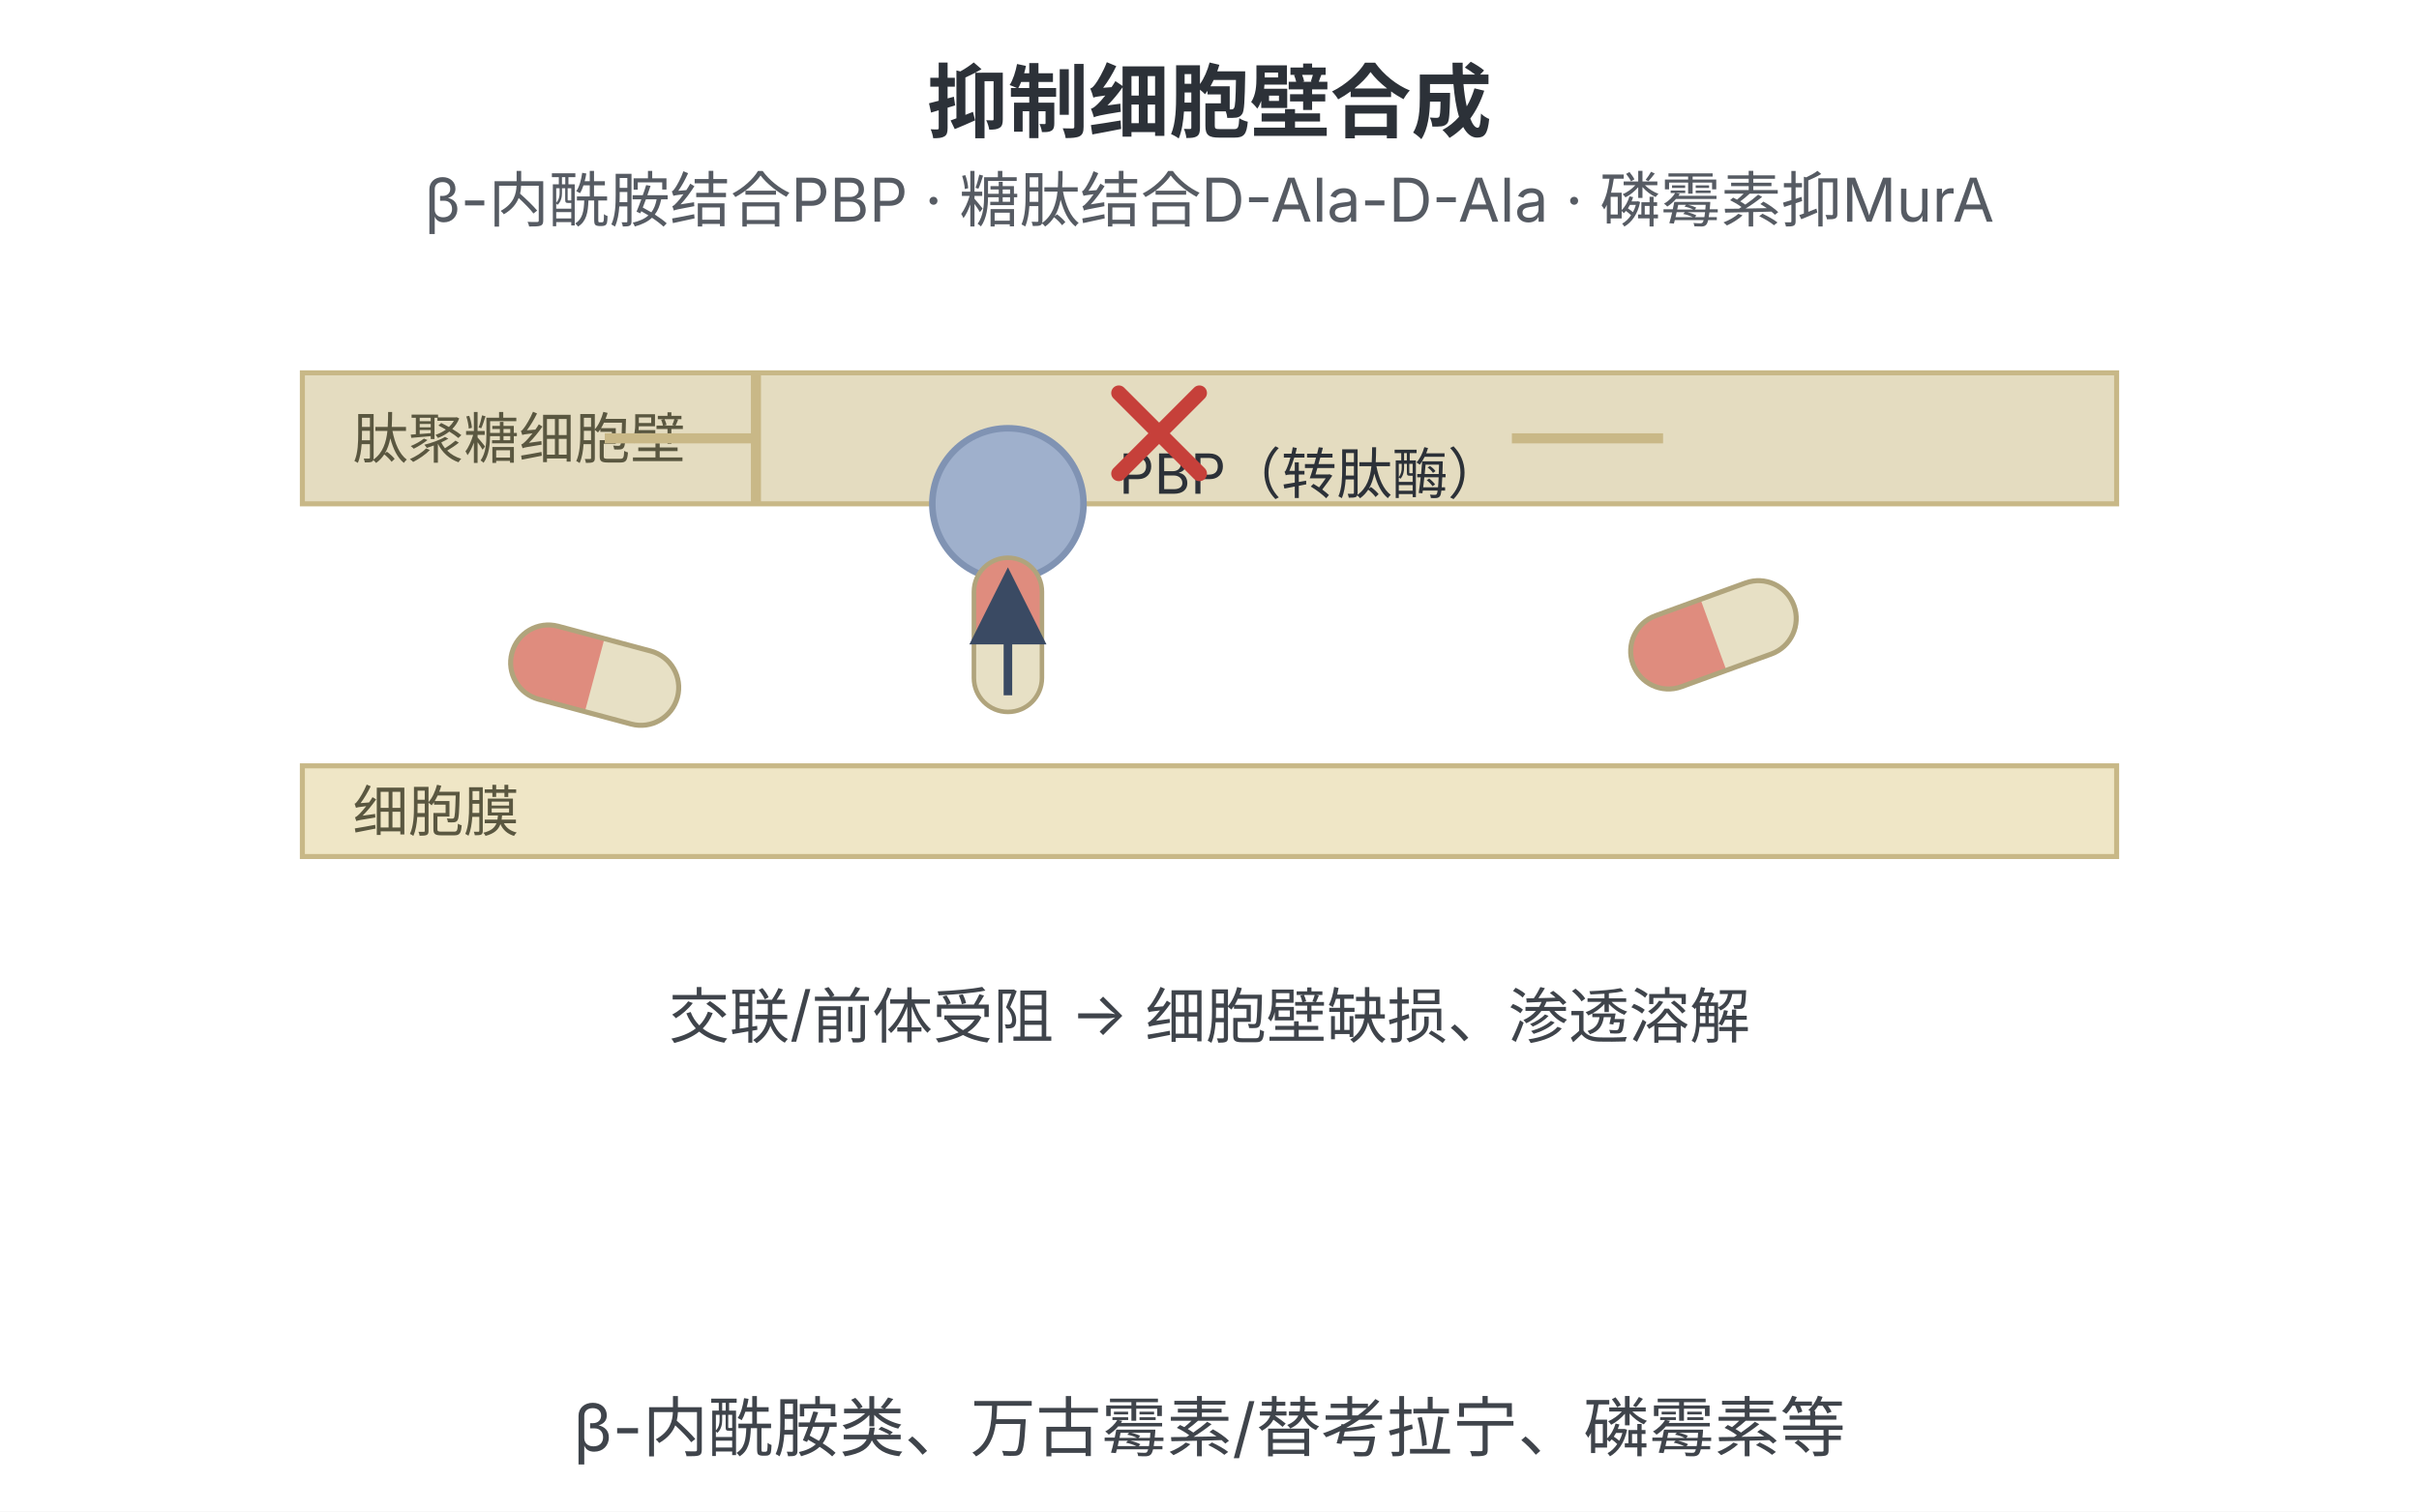
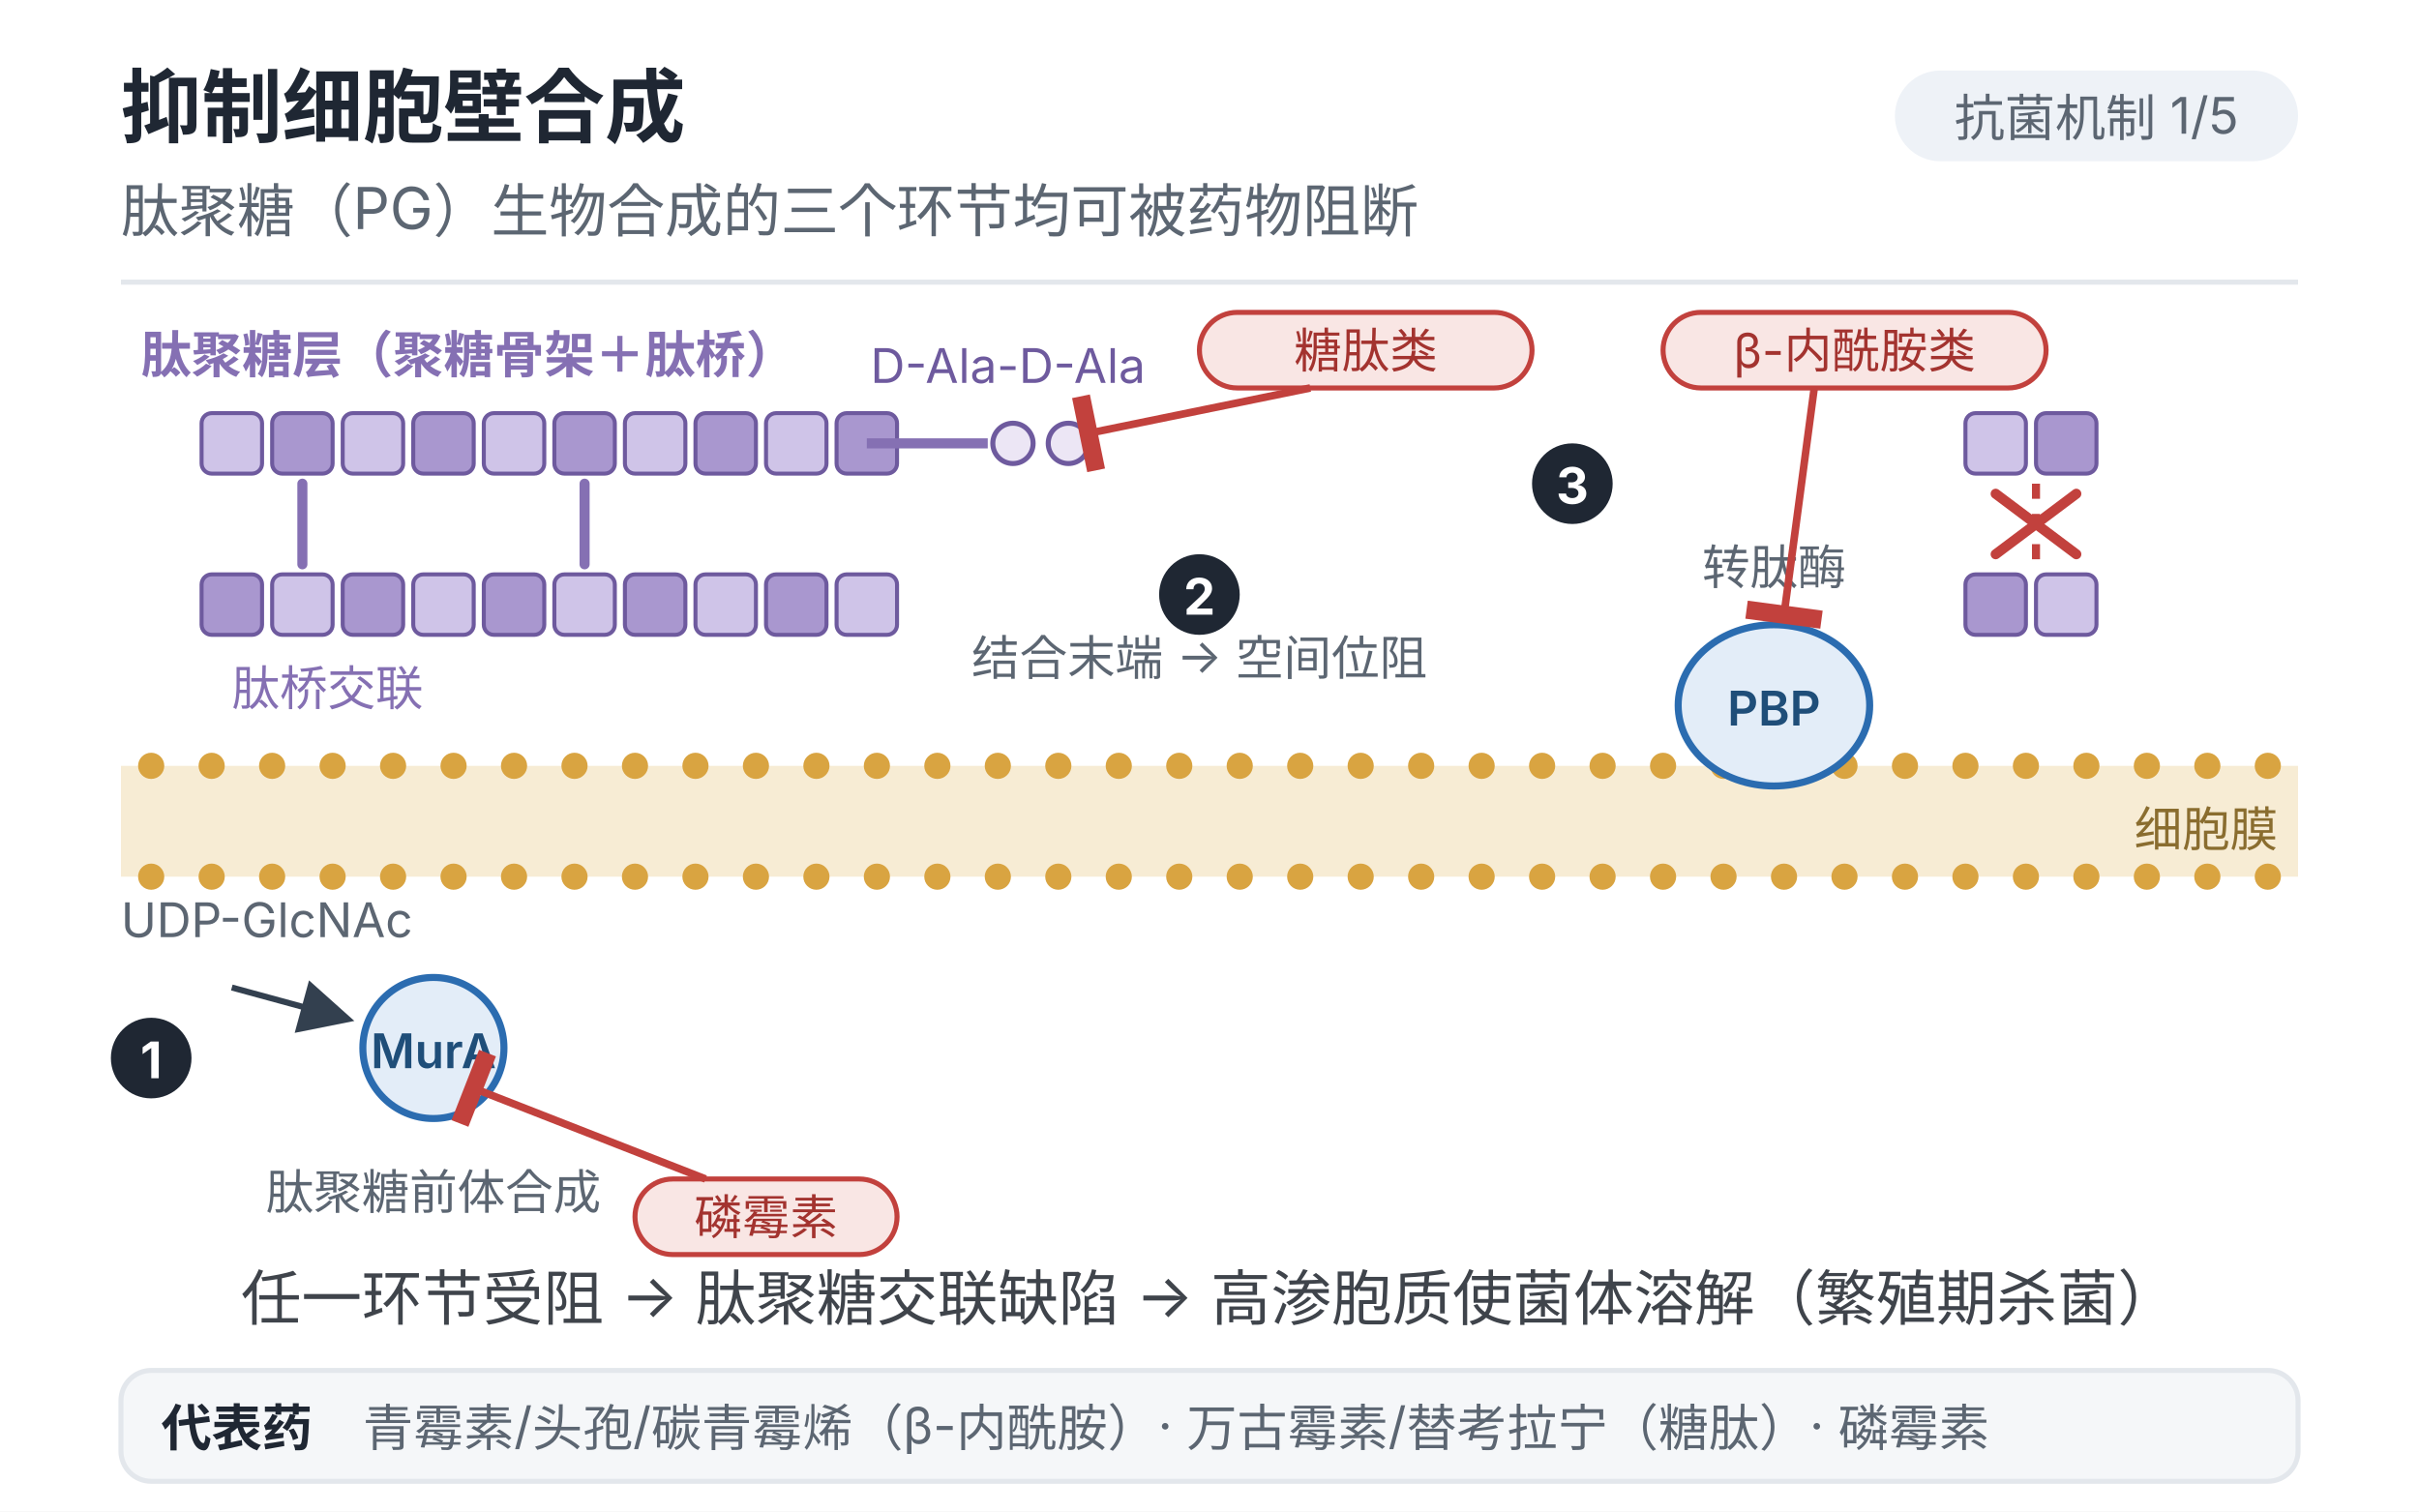
- <svg xmlns="http://www.w3.org/2000/svg" viewBox="0 0 480 300" width="480" height="300" role="img" font-family="-apple-system,'PingFang SC','Microsoft YaHei',sans-serif">
+ <svg xmlns="http://www.w3.org/2000/svg" viewBox="0 0 480 300" role="img" font-family="-apple-system,'PingFang SC','Microsoft YaHei',sans-serif">
  <defs>
-     <clipPath id="cap">
-       <rect x="-17" y="-7.5" width="34" height="15" rx="7.5" />
-     </clipPath>
    <marker id="arr" markerWidth="9" markerHeight="9" refX="7" refY="4.5" orient="auto">
-       <path d="M0,0 L9,4.5 L0,9 z" fill="#3a4a63" />
+       <path d="M0,0 L9,4.5 L0,9 z" fill="#33404f" />
    </marker>
-     <marker id="arrG" markerWidth="9" markerHeight="9" refX="7" refY="4.5" orient="auto">
-       <path d="M0,0 L9,4.5 L0,9 z" fill="#3f7a52" />
+     <marker id="blk" markerWidth="8" markerHeight="12" refX="6" refY="6" orient="auto">
+       <line x1="6" y1="1" x2="6" y2="11" stroke="#c2413d" stroke-width="2.4" />
    </marker>
  </defs>
-   <rect width="100%" height="100%" fill="#ffffff" />
-   <text x="240" y="26" font-size="16" fill="#2c3138" text-anchor="middle" font-weight="700">抑制细胞壁合成</text>
-   <text x="240" y="44" font-size="12" fill="#565b63" text-anchor="middle">β-内酰胺结合PBP · 糖肽结合D-Ala-D-Ala · 磷霉素抑MurA</text>
-   <rect x="60" y="74" width="360" height="26" fill="#e4dcc0" stroke="#c8b887" />
-   <text x="70" y="91" font-size="11" fill="#5a5740" text-anchor="start">肽聚糖细胞壁</text>
-   <rect x="60" y="152" width="360" height="18" fill="#efe6c6" stroke="#c8b887" />
-   <text x="70" y="165" font-size="11" fill="#5a5740" text-anchor="start">细胞膜</text>
-   <circle cx="200" cy="100" r="15" fill="#9fb0cc" stroke="#8093b3" stroke-width="1.3" />
-   <text x="222" y="98" font-size="11" fill="#2c3138" text-anchor="start">PBP（转肽酶）</text>
-   <g transform="translate(200,126) rotate(90) scale(0.9)">
-     <rect x="-17" y="-7.5" width="34" height="15" rx="7.5" fill="#e7e0c5" />
-     <rect x="-17" y="-7.5" width="17" height="15" fill="#df8c7e" clip-path="url(#cap)" />
-     <rect x="-17" y="-7.5" width="34" height="15" rx="7.5" fill="none" stroke="#b0a47c" stroke-width="1" />
+   <rect width="480" height="300" fill="#ffffff" />
+   <text x="24" y="27" font-size="16" font-weight="700" fill="#1f2733">抑制细胞壁合成</text>
+   <rect x="376" y="14" width="80" height="18" rx="9" fill="#eef2f7" />
+   <text x="416" y="27" text-anchor="middle" font-size="10" fill="#5c6672">抗菌机制 1/5</text>
+   <text x="24" y="46" font-size="11.5" fill="#5c6672">肽聚糖（PG）生物合成的三个环节均可被药物阻断</text>
+   <line x1="24" y1="56" x2="456" y2="56" stroke="#e3e7ec" />
+   <text x="28" y="74" font-size="10" fill="#8570b3" font-weight="700">肽聚糖层（聚糖骨架＋肽桥）</text>
+   <g stroke="#6e5a9e" stroke-width="0.8">
+     <rect x="40" y="82" width="12" height="12" rx="2" fill="#cfc4e8" />
+     <rect x="54" y="82" width="12" height="12" rx="2" fill="#a997cf" />
+     <rect x="68" y="82" width="12" height="12" rx="2" fill="#cfc4e8" />
+     <rect x="82" y="82" width="12" height="12" rx="2" fill="#a997cf" />
+     <rect x="96" y="82" width="12" height="12" rx="2" fill="#cfc4e8" />
+     <rect x="110" y="82" width="12" height="12" rx="2" fill="#a997cf" />
+     <rect x="124" y="82" width="12" height="12" rx="2" fill="#cfc4e8" />
+     <rect x="138" y="82" width="12" height="12" rx="2" fill="#a997cf" />
+     <rect x="152" y="82" width="12" height="12" rx="2" fill="#cfc4e8" />
+     <rect x="166" y="82" width="12" height="12" rx="2" fill="#a997cf" />
+     <rect x="40" y="114" width="12" height="12" rx="2" fill="#a997cf" />
+     <rect x="54" y="114" width="12" height="12" rx="2" fill="#cfc4e8" />
+     <rect x="68" y="114" width="12" height="12" rx="2" fill="#a997cf" />
+     <rect x="82" y="114" width="12" height="12" rx="2" fill="#cfc4e8" />
+     <rect x="96" y="114" width="12" height="12" rx="2" fill="#a997cf" />
+     <rect x="110" y="114" width="12" height="12" rx="2" fill="#cfc4e8" />
+     <rect x="124" y="114" width="12" height="12" rx="2" fill="#a997cf" />
+     <rect x="138" y="114" width="12" height="12" rx="2" fill="#cfc4e8" />
+     <rect x="152" y="114" width="12" height="12" rx="2" fill="#a997cf" />
+     <rect x="166" y="114" width="12" height="12" rx="2" fill="#cfc4e8" />
  </g>
-   <line x1="200" y1="138" x2="200" y2="116" stroke="#3a4a63" stroke-width="1.7" marker-end="url(#arr)" />
-   <g stroke="#c6403a" stroke-width="3" stroke-linecap="round">
-     <line x1="222" y1="78" x2="238" y2="94" />
-     <line x1="222" y1="94" x2="238" y2="78" />
+   <g stroke="#8570b3" stroke-width="2" stroke-linecap="round">
+     <line x1="60" y1="96" x2="60" y2="112" />
+     <line x1="116" y1="96" x2="116" y2="112" />
  </g>
-   <g stroke="#c9b887" stroke-width="2">
-     <line x1="120" y1="87" x2="150" y2="87" />
-     <line x1="150" y1="74" x2="150" y2="100" />
-     <line x1="300" y1="87" x2="330" y2="87" />
+   <text x="46" y="140" font-size="9.5" fill="#8570b3">肽桥交联</text>
+   <line x1="172" y1="88" x2="196" y2="88" stroke="#8570b3" stroke-width="2" />
+   <circle cx="201" cy="88" r="4" fill="#ece6f5" stroke="#6e5a9e" stroke-width="1" />
+   <circle cx="212" cy="88" r="4" fill="#ece6f5" stroke="#6e5a9e" stroke-width="1" />
+   <text x="200" y="76" text-anchor="middle" font-size="9.5" fill="#6e5a9e">D-Ala-D-Ala</text>
+   <rect x="24" y="152" width="432" height="22" fill="#f7ecd4" />
+   <g fill="#d9a441">
+     <circle cx="30" cy="152" r="2.6" />
+     <circle cx="42" cy="152" r="2.6" />
+     <circle cx="54" cy="152" r="2.6" />
+     <circle cx="66" cy="152" r="2.6" />
+     <circle cx="78" cy="152" r="2.6" />
+     <circle cx="90" cy="152" r="2.6" />
+     <circle cx="102" cy="152" r="2.6" />
+     <circle cx="114" cy="152" r="2.6" />
+     <circle cx="126" cy="152" r="2.6" />
+     <circle cx="138" cy="152" r="2.6" />
+     <circle cx="150" cy="152" r="2.6" />
+     <circle cx="162" cy="152" r="2.6" />
+     <circle cx="174" cy="152" r="2.6" />
+     <circle cx="186" cy="152" r="2.6" />
+     <circle cx="198" cy="152" r="2.6" />
+     <circle cx="210" cy="152" r="2.6" />
+     <circle cx="222" cy="152" r="2.6" />
+     <circle cx="234" cy="152" r="2.6" />
+     <circle cx="246" cy="152" r="2.6" />
+     <circle cx="258" cy="152" r="2.6" />
+     <circle cx="270" cy="152" r="2.6" />
+     <circle cx="282" cy="152" r="2.6" />
+     <circle cx="294" cy="152" r="2.6" />
+     <circle cx="306" cy="152" r="2.6" />
+     <circle cx="318" cy="152" r="2.6" />
+     <circle cx="330" cy="152" r="2.6" />
+     <circle cx="342" cy="152" r="2.6" />
+     <circle cx="354" cy="152" r="2.6" />
+     <circle cx="366" cy="152" r="2.6" />
+     <circle cx="378" cy="152" r="2.6" />
+     <circle cx="390" cy="152" r="2.6" />
+     <circle cx="402" cy="152" r="2.6" />
+     <circle cx="414" cy="152" r="2.6" />
+     <circle cx="426" cy="152" r="2.6" />
+     <circle cx="438" cy="152" r="2.6" />
+     <circle cx="450" cy="152" r="2.6" />
+     <circle cx="30" cy="174" r="2.6" />
+     <circle cx="42" cy="174" r="2.6" />
+     <circle cx="54" cy="174" r="2.6" />
+     <circle cx="66" cy="174" r="2.6" />
+     <circle cx="78" cy="174" r="2.6" />
+     <circle cx="90" cy="174" r="2.6" />
+     <circle cx="102" cy="174" r="2.6" />
+     <circle cx="114" cy="174" r="2.6" />
+     <circle cx="126" cy="174" r="2.6" />
+     <circle cx="138" cy="174" r="2.6" />
+     <circle cx="150" cy="174" r="2.6" />
+     <circle cx="162" cy="174" r="2.6" />
+     <circle cx="174" cy="174" r="2.6" />
+     <circle cx="186" cy="174" r="2.6" />
+     <circle cx="198" cy="174" r="2.6" />
+     <circle cx="210" cy="174" r="2.6" />
+     <circle cx="222" cy="174" r="2.6" />
+     <circle cx="234" cy="174" r="2.6" />
+     <circle cx="246" cy="174" r="2.6" />
+     <circle cx="258" cy="174" r="2.6" />
+     <circle cx="270" cy="174" r="2.6" />
+     <circle cx="282" cy="174" r="2.6" />
+     <circle cx="294" cy="174" r="2.6" />
+     <circle cx="306" cy="174" r="2.6" />
+     <circle cx="318" cy="174" r="2.6" />
+     <circle cx="330" cy="174" r="2.6" />
+     <circle cx="342" cy="174" r="2.6" />
+     <circle cx="354" cy="174" r="2.6" />
+     <circle cx="366" cy="174" r="2.6" />
+     <circle cx="378" cy="174" r="2.6" />
+     <circle cx="390" cy="174" r="2.6" />
+     <circle cx="402" cy="174" r="2.6" />
+     <circle cx="414" cy="174" r="2.6" />
+     <circle cx="426" cy="174" r="2.6" />
+     <circle cx="438" cy="174" r="2.6" />
+     <circle cx="450" cy="174" r="2.6" />
  </g>
-   <text x="240" y="206" font-size="12" fill="#3f444b" text-anchor="middle">交联/前体受阻 → 细胞壁缺损、渗透溶解</text>
-   <g transform="translate(118,134) rotate(15) scale(1)">
-     <rect x="-17" y="-7.5" width="34" height="15" rx="7.5" fill="#e7e0c5" />
-     <rect x="-17" y="-7.5" width="17" height="15" fill="#df8c7e" clip-path="url(#cap)" />
-     <rect x="-17" y="-7.5" width="34" height="15" rx="7.5" fill="none" stroke="#b0a47c" stroke-width="1" />
+   <text x="452" y="168" text-anchor="end" font-size="9.5" fill="#8a6d2f">细胞膜</text>
+   <text x="24" y="186" font-size="9.5" fill="#5c6672">UDP-GlcNAc</text>
+   <line x1="46" y1="196" x2="68" y2="202" stroke="#33404f" stroke-width="1.2" marker-end="url(#arr)" />
+   <circle cx="86" cy="208" r="14" fill="#e3edf8" stroke="#2b6cb0" stroke-width="1.4" />
+   <text x="86" y="212" text-anchor="middle" font-size="9.5" fill="#1f4e79" font-weight="600">MurA</text>
+   <circle cx="30" cy="210" r="8" fill="#1f2733" />
+   <text x="30" y="214" text-anchor="middle" font-size="10" fill="#fff" font-weight="700">1</text>
+   <text x="86" y="240" text-anchor="middle" font-size="9.5" fill="#5c6672">肽聚糖前体合成</text>
+   <rect x="126" y="234" width="52" height="15" rx="7.5" fill="#f9e6e4" stroke="#c2413d" />
+   <text x="152" y="245" text-anchor="middle" font-size="9.5" fill="#a3332f">磷霉素</text>
+   <line x1="140" y1="234" x2="94" y2="216" stroke="#c2413d" stroke-width="1.5" marker-end="url(#blk)" />
+   <circle cx="238" cy="118" r="8" fill="#1f2733" />
+   <text x="238" y="122" text-anchor="middle" font-size="10" fill="#fff" font-weight="700">2</text>
+   <rect x="238" y="62" width="66" height="15" rx="7.5" fill="#f9e6e4" stroke="#c2413d" />
+   <text x="271" y="73" text-anchor="middle" font-size="9.5" fill="#a3332f">糖肽类</text>
+   <line x1="260" y1="77" x2="216" y2="86" stroke="#c2413d" stroke-width="1.5" marker-end="url(#blk)" />
+   <text x="238" y="134" text-anchor="middle" font-size="9.5" fill="#5c6672">结合末端 → 空间位阻</text>
+   <ellipse cx="352" cy="140" rx="19" ry="16" fill="#e3edf8" stroke="#2b6cb0" stroke-width="1.4" />
+   <text x="352" y="144" text-anchor="middle" font-size="9.5" fill="#1f4e79" font-weight="600">PBP</text>
+   <text x="352" y="116" text-anchor="middle" font-size="9.5" fill="#5c6672">转肽酶</text>
+   <circle cx="312" cy="96" r="8" fill="#1f2733" />
+   <text x="312" y="100" text-anchor="middle" font-size="10" fill="#fff" font-weight="700">3</text>
+   <rect x="330" y="62" width="76" height="15" rx="7.5" fill="#f9e6e4" stroke="#c2413d" />
+   <text x="368" y="73" text-anchor="middle" font-size="9.5" fill="#a3332f">β-内酰胺类</text>
+   <line x1="360" y1="77" x2="354" y2="122" stroke="#c2413d" stroke-width="1.5" marker-end="url(#blk)" />
+   <line x1="404" y1="96" x2="404" y2="112" stroke="#c2413d" stroke-width="1.6" stroke-dasharray="3,3" />
+   <g stroke="#c2413d" stroke-width="2" stroke-linecap="round">
+     <line x1="396" y1="98" x2="412" y2="110" />
+     <line x1="396" y1="110" x2="412" y2="98" />
  </g>
-   <g transform="translate(340,126) rotate(-20) scale(1)">
-     <rect x="-17" y="-7.5" width="34" height="15" rx="7.5" fill="#e7e0c5" />
-     <rect x="-17" y="-7.5" width="17" height="15" fill="#df8c7e" clip-path="url(#cap)" />
-     <rect x="-17" y="-7.5" width="34" height="15" rx="7.5" fill="none" stroke="#b0a47c" stroke-width="1" />
+   <g stroke="#6e5a9e" stroke-width="0.8">
+     <rect x="390" y="82" width="12" height="12" rx="2" fill="#cfc4e8" />
+     <rect x="404" y="82" width="12" height="12" rx="2" fill="#a997cf" />
+     <rect x="390" y="114" width="12" height="12" rx="2" fill="#a997cf" />
+     <rect x="404" y="114" width="12" height="12" rx="2" fill="#cfc4e8" />
  </g>
-   <text x="240" y="288" font-size="13" fill="#3f444b" text-anchor="middle">β-内酰胺类、万古霉素/替考拉宁、磷霉素等</text>
+   <text x="240" y="262" text-anchor="middle" font-size="12" fill="#3f444b">任一环节受阻 → 肽聚糖交联缺陷 → 高渗胞质使菌体溶解（繁殖期杀菌）</text>
+   <rect x="24" y="272" width="432" height="22" rx="6" fill="#f5f7f9" stroke="#e3e7ec" />
+   <text x="32" y="287" font-size="10" fill="#5c6672">
+     <tspan font-weight="700" fill="#1f2733">代表药</tspan>　青霉素/头孢/碳青霉烯（β-内酰胺）· 万古霉素/替考拉宁（糖肽）· 磷霉素</text>
</svg>
